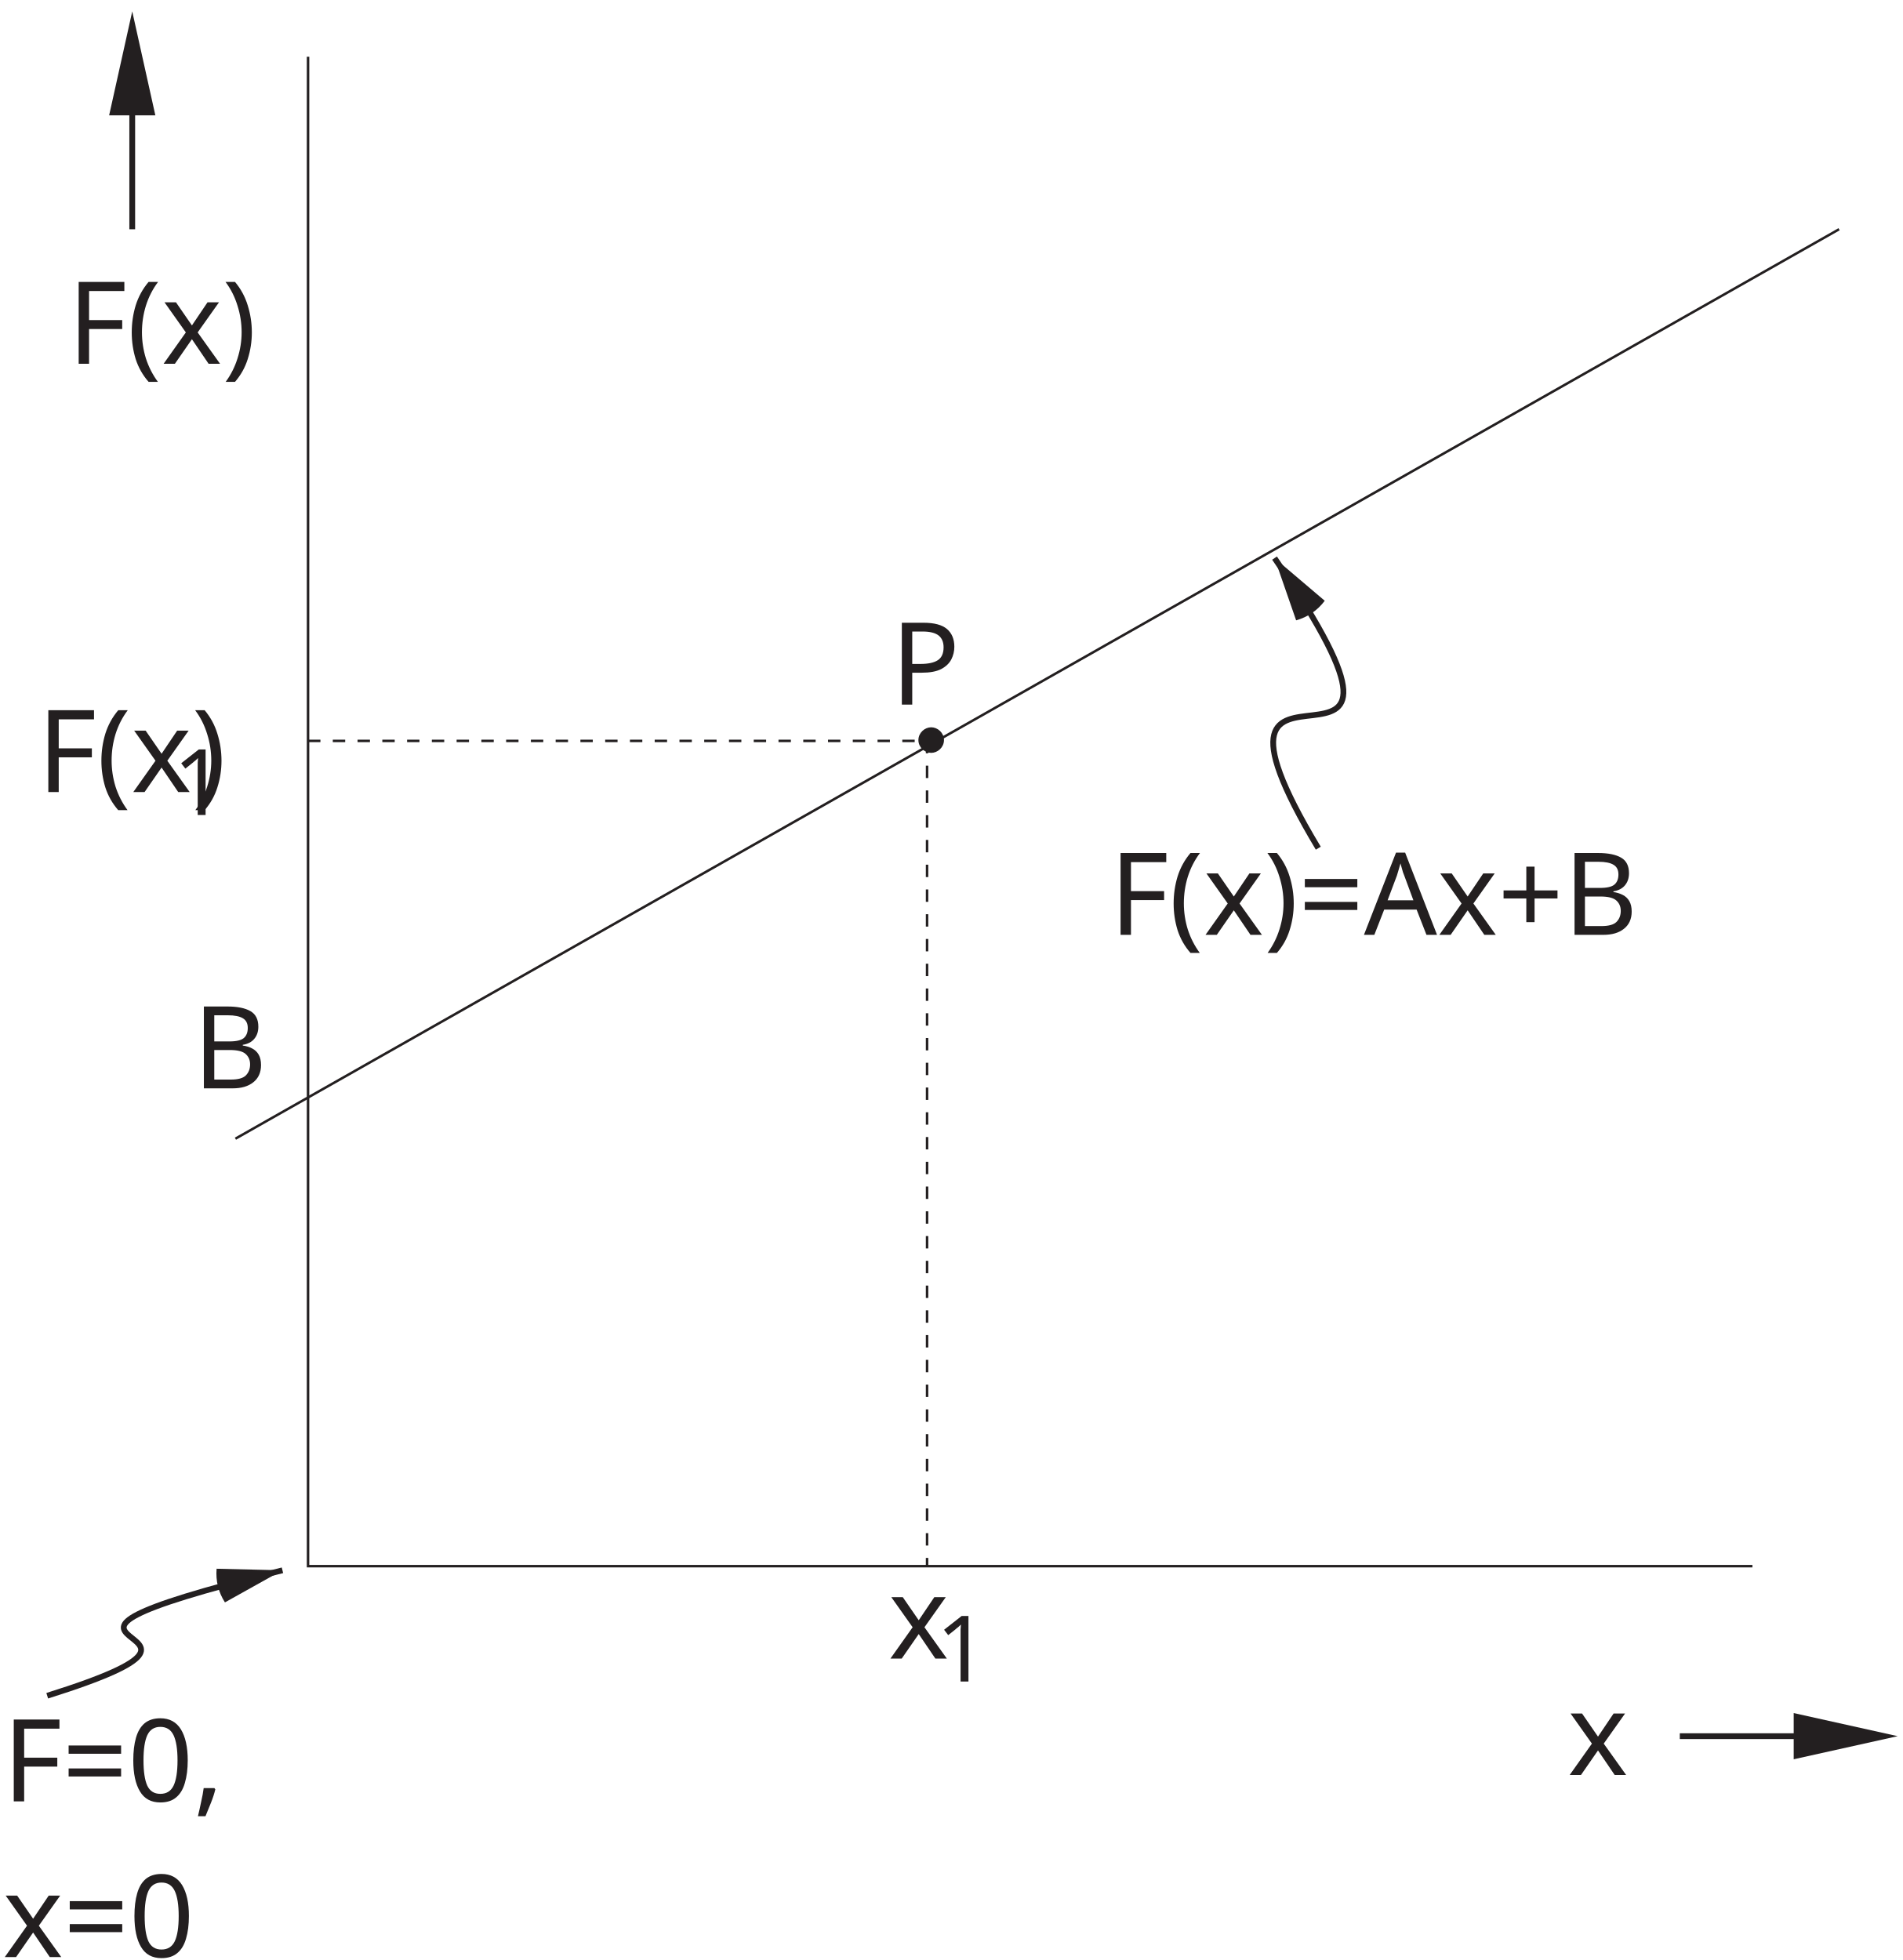
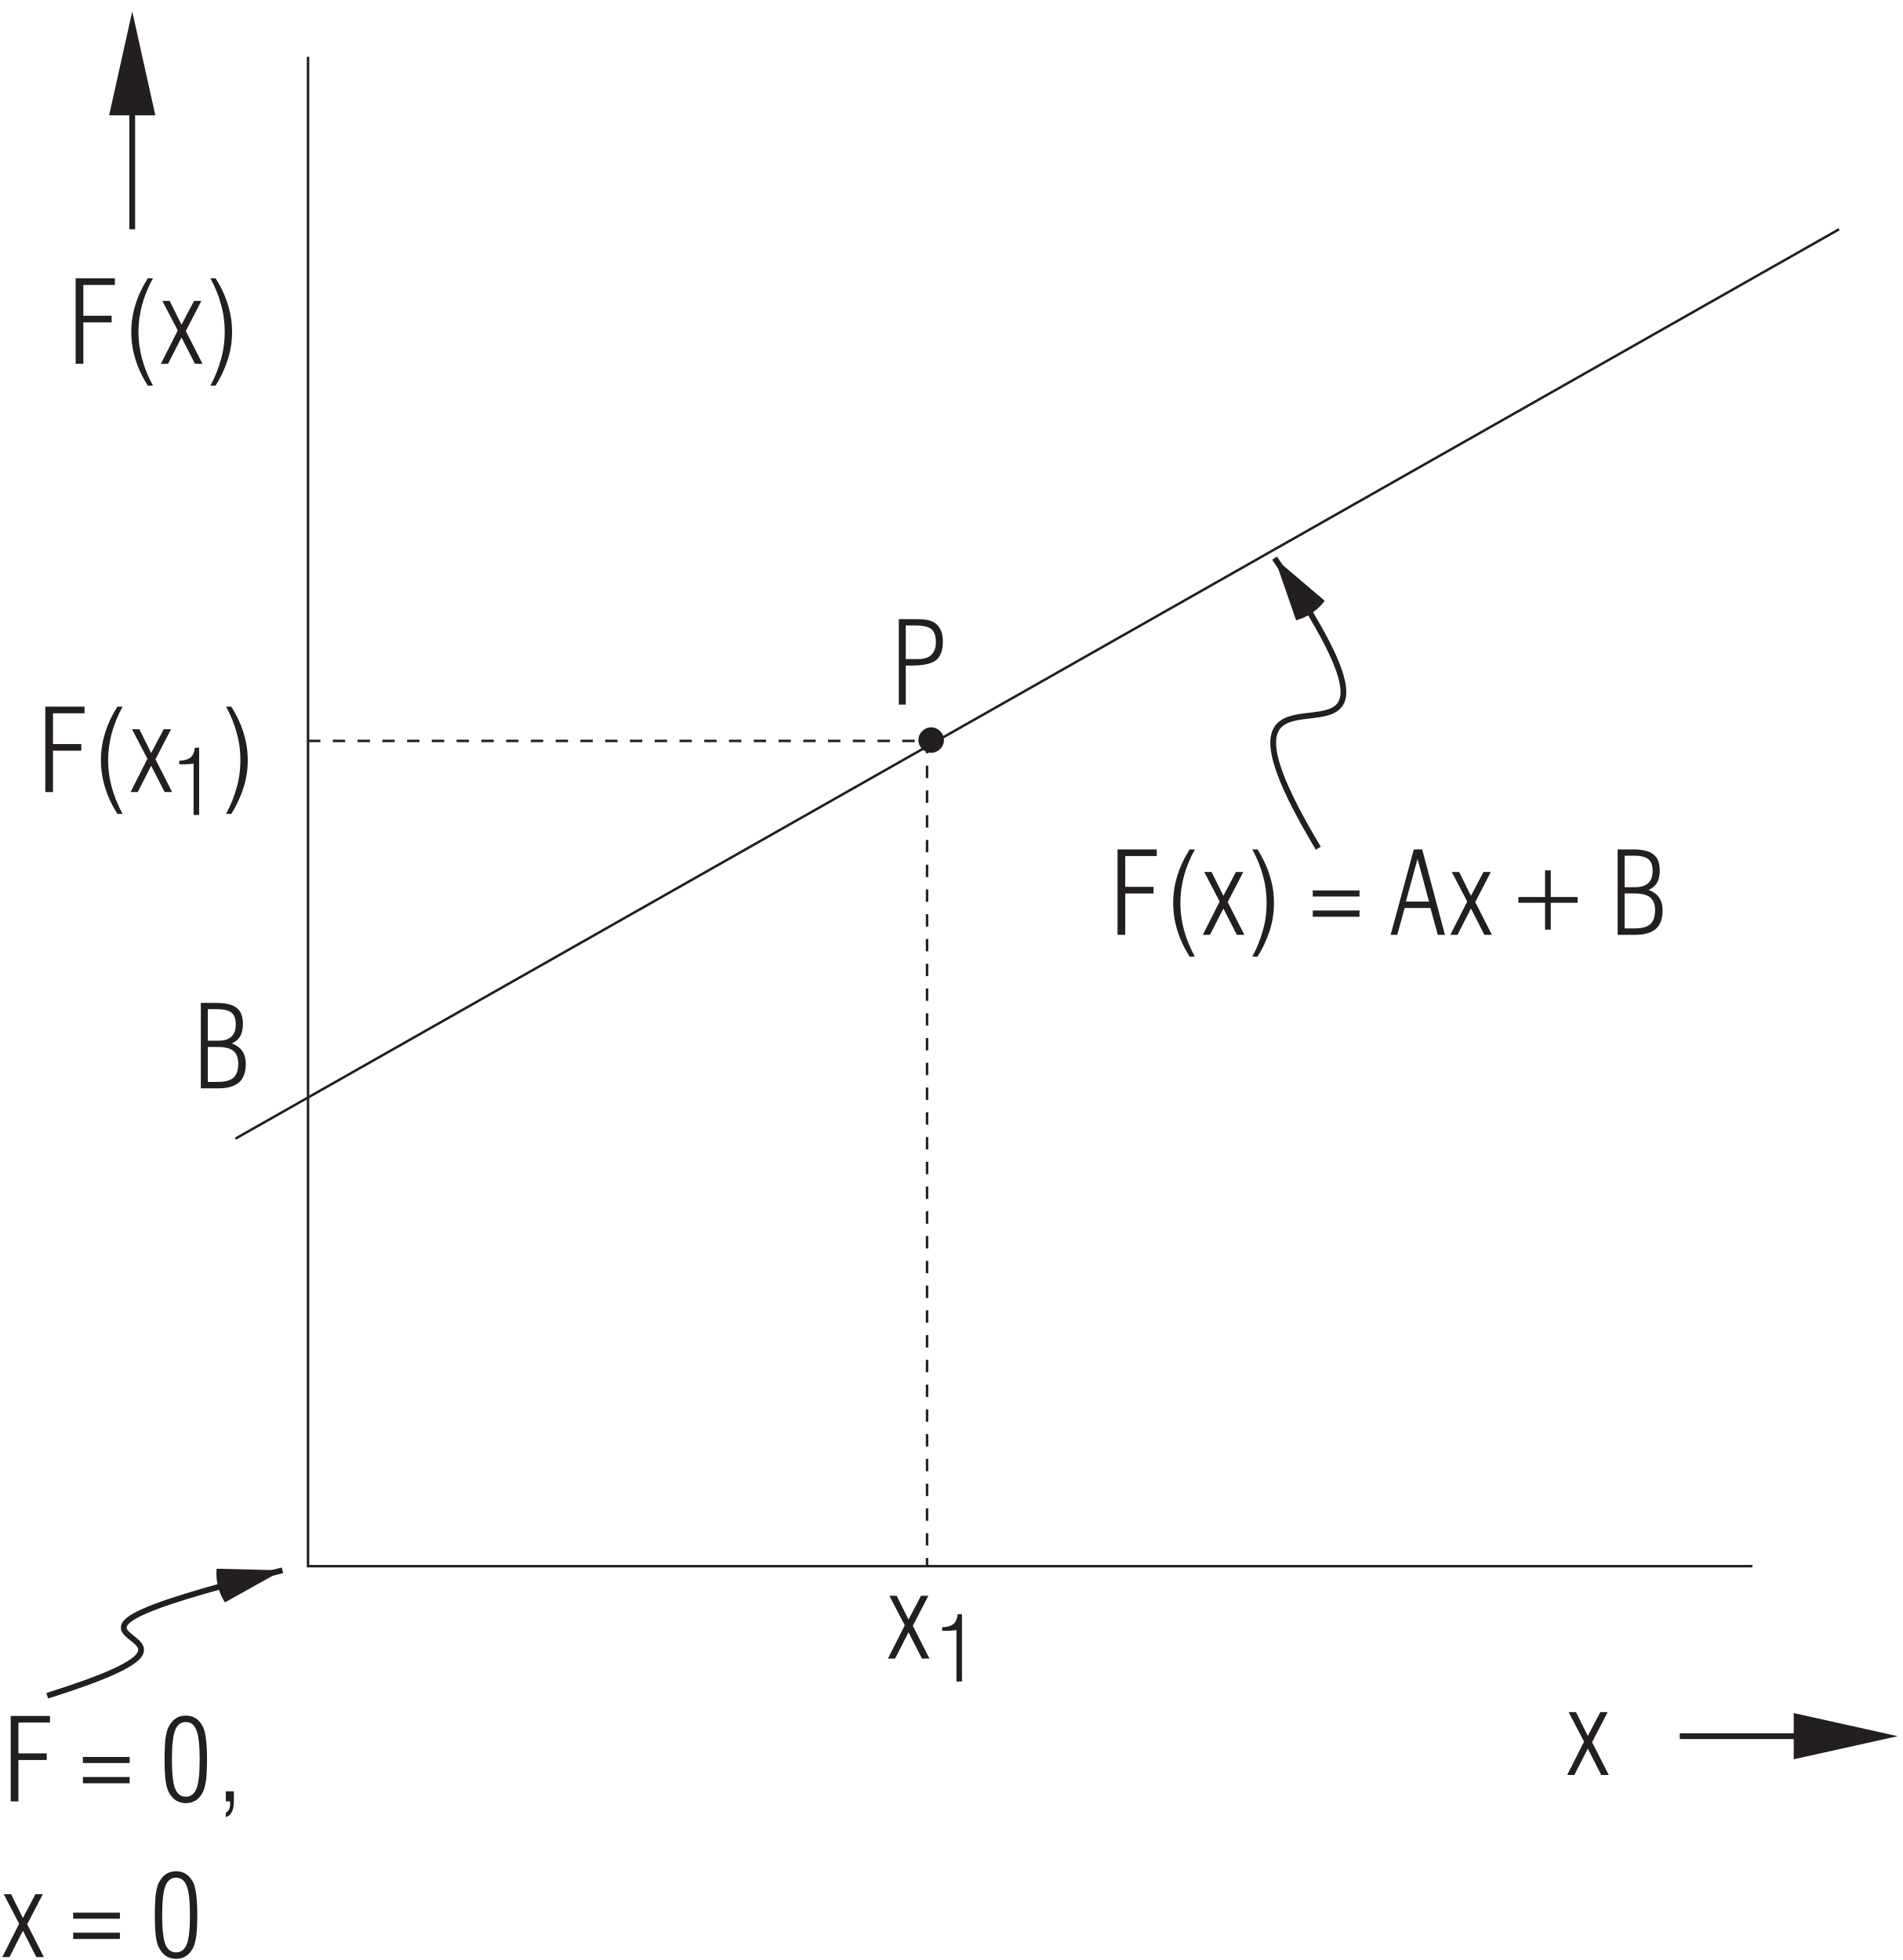
- <svg xmlns="http://www.w3.org/2000/svg" version="1.1" id="svg2" xml:space="preserve" width="221.333" height="228" viewBox="0 0 221.333 228">
-   <defs id="defs6" />
-   <g id="g8" transform="matrix(1.333333,0,0,-1.333333,0,228)">
-     <g id="g10" transform="scale(0.1)">
-       <path d="M 268.719,1660.48 V 343.602 H 1528.72" style="fill:none;stroke:#231f20;stroke-width:2.16;stroke-linecap:butt;stroke-linejoin:miter;stroke-miterlimit:2.613;stroke-dasharray:none;stroke-opacity:1" id="path12" />
-       <g id="g14" transform="scale(10)">
-         <text transform="matrix(1,0,0,-1,3.24766,101.896)" style="font-variant:normal;font-weight:normal;font-size:10px;font-family:Swis721LtCnBT;-inkscape-font-specification:Swis721LtCnBT;writing-mode:lr-tb;fill:#231f20;fill-opacity:1;fill-rule:nonzero;stroke:none" id="text18">
-           <tspan x="0 4.761 8.173 16.099" y="0" id="tspan16">F(x)</tspan>
-         </text>
-         <text transform="matrix(1,0,0,-1,15.09106,99.896)" style="font-variant:normal;font-weight:normal;font-size:8px;font-family:Swis721LtCnBT;-inkscape-font-specification:Swis721LtCnBT;writing-mode:lr-tb;fill:#231f20;fill-opacity:1;fill-rule:nonzero;stroke:none" id="text22">
-           <tspan x="0" y="0" id="tspan20">1</tspan>
-         </text>
-         <text transform="matrix(1,0,0,-1,96.78406,89.4397)" style="font-variant:normal;font-weight:normal;font-size:10px;font-family:Swis721LtCnBT;-inkscape-font-specification:Swis721LtCnBT;writing-mode:lr-tb;fill:#231f20;fill-opacity:1;fill-rule:nonzero;stroke:none" id="text26">
-           <tspan x="0 4.761 8.173 12.084 15.144 17.484 22.033 24.373 29.768 33.328 35.668 41.287 43.627" y="0" id="tspan24">F(x)=Ax+B</tspan>
-         </text>
+ <svg xmlns="http://www.w3.org/2000/svg" xmlns:xlink="http://www.w3.org/1999/xlink" width="166pt" height="171pt" viewBox="0 0 166 171">
+   <defs>
+     <g>
+       <g id="glyph-0-0">
+         <path d="M 0.703 0 L 0.703 -7.453 L 4.125 -7.453 L 4.125 -6.875 L 1.375 -6.875 L 1.375 -4.188 L 3.844 -4.188 L 3.844 -3.609 L 1.375 -3.609 L 1.375 0 Z M 0.703 0 " />
      </g>
-       <path d="m 268.719,1063.6 h 540 V 343.602" style="fill:none;stroke:#231f20;stroke-width:2.16;stroke-linecap:butt;stroke-linejoin:miter;stroke-miterlimit:2.613;stroke-dasharray:10.8, 10.8;stroke-dashoffset:0;stroke-opacity:1" id="path28" />
-       <g id="g30" transform="scale(10)">
-         <text transform="matrix(1,0,0,-1,77.4879,26.2961)" style="font-variant:normal;font-weight:normal;font-size:10px;font-family:Swis721LtCnBT;-inkscape-font-specification:Swis721LtCnBT;writing-mode:lr-tb;fill:#231f20;fill-opacity:1;fill-rule:nonzero;stroke:none" id="text34">
-           <tspan x="0" y="0" id="tspan32">x</tspan>
-         </text>
-         <text transform="matrix(1,0,0,-1,81.63868,24.2961)" style="font-variant:normal;font-weight:normal;font-size:8px;font-family:Swis721LtCnBT;-inkscape-font-specification:Swis721LtCnBT;writing-mode:lr-tb;fill:#231f20;fill-opacity:1;fill-rule:nonzero;stroke:none" id="text38">
-           <tspan x="0" y="0" id="tspan36">1</tspan>
-         </text>
-         <text transform="matrix(1,0,0,-1,136.7442,16.14415)" style="font-variant:normal;font-weight:normal;font-size:10px;font-family:Swis721LtCnBT;-inkscape-font-specification:Swis721LtCnBT;writing-mode:lr-tb;fill:#231f20;fill-opacity:1;fill-rule:nonzero;stroke:none" id="text46">
-           <tspan x="0" y="0" id="tspan40">x</tspan>
-           <tspan x="-136.512 -132.102 -129.762 -125.212 -122.872 -117.86" y="2.304" id="tspan42">F=0,</tspan>
-           <tspan x="-136.512 -132.952 -130.612 -126.062 -123.722" y="15.887" id="tspan44">x=0</tspan>
-         </text>
+       <g id="glyph-0-1">
+         <path d="M 2.688 1.906 L 2.234 1.906 C 1.75 1.141 1.391 0.375 1.156 -0.406 C 0.906 -1.203 0.797 -1.984 0.797 -2.781 C 0.797 -3.562 0.906 -4.359 1.156 -5.141 C 1.391 -5.922 1.75 -6.688 2.234 -7.453 L 2.688 -7.453 C 2.266 -6.688 1.953 -5.906 1.734 -5.125 C 1.531 -4.344 1.422 -3.562 1.422 -2.781 C 1.422 -1.984 1.531 -1.203 1.734 -0.438 C 1.953 0.359 2.266 1.125 2.688 1.906 Z M 2.688 1.906 " />
      </g>
-       <path d="M 1111.84,1223.08 C 1285,970 1015,1195 1150,970" style="fill:none;stroke:#231f20;stroke-width:5.04;stroke-linecap:butt;stroke-linejoin:miter;stroke-miterlimit:2.613;stroke-dasharray:none;stroke-opacity:1" id="path48" />
-       <path d="m 1111.84,1223.08 43.79,-37.22 c -6.35,-8.45 -14.74,-14.19 -24.96,-17.07 l -18.83,54.29" style="fill:#231f20;fill-opacity:1;fill-rule:evenodd;stroke:none" id="path50" />
-       <path d="m 812.32,1074.4 c 5.039,0 10.078,-4.32 10.078,-10.08 0,-5.76 -5.039,-10.08 -10.078,-10.08 -5.039,0 -10.082,4.32 -10.082,10.08 0,5.76 5.043,10.08 10.082,10.08" style="fill:#231f20;fill-opacity:1;fill-rule:evenodd;stroke:none" id="path52" />
-       <path d="m 812.32,1074.4 c 5.039,0 10.078,-4.32 10.078,-10.08 0,-5.76 -5.039,-10.08 -10.078,-10.08 -5.039,0 -10.082,4.32 -10.082,10.08 0,5.76 5.043,10.08 10.082,10.08 z" style="fill:none;stroke:#231f20;stroke-width:2.16;stroke-linecap:butt;stroke-linejoin:miter;stroke-miterlimit:2.613;stroke-dasharray:none;stroke-opacity:1" id="path54" />
-       <g id="g56" transform="scale(10)">
-         <text transform="matrix(1,0,0,-1,77.7039,109.528)" style="font-variant:normal;font-weight:normal;font-size:10px;font-family:Swis721LtCnBT;-inkscape-font-specification:Swis721LtCnBT;writing-mode:lr-tb;fill:#231f20;fill-opacity:1;fill-rule:nonzero;stroke:none" id="text62">
-           <tspan x="0" y="0" id="tspan58">P</tspan>
-           <tspan x="-60.888" y="33.48" id="tspan60">B</tspan>
-         </text>
+       <g id="glyph-0-2">
+         <path d="M -0.031 0 L 1.438 -2.906 L 0.094 -5.484 L 0.734 -5.484 L 1.766 -3.406 L 2.859 -5.484 L 3.5 -5.484 L 2.141 -2.859 L 3.594 0 L 2.938 0 L 1.766 -2.297 L 0.594 0 Z M -0.031 0 " />
      </g>
-       <path d="M 246.398,340 C -47.359,267.281 252.16,296.801 41.199,230.559" style="fill:none;stroke:#231f20;stroke-width:5.04;stroke-linecap:butt;stroke-linejoin:miter;stroke-miterlimit:2.613;stroke-dasharray:none;stroke-opacity:1" id="path64" />
-       <path d="m 246.398,340 -50.179,-27.996 c -5.699,8.902 -8.141,18.766 -7.27,29.351 L 246.398,340" style="fill:#231f20;fill-opacity:1;fill-rule:evenodd;stroke:none" id="path66" />
-       <path d="M 205.359,716.559 1604.32,1510" style="fill:none;stroke:#231f20;stroke-width:2.16;stroke-linecap:butt;stroke-linejoin:miter;stroke-miterlimit:2.613;stroke-dasharray:none;stroke-opacity:1" id="path68" />
-       <g id="g70" transform="scale(10)">
-         <text transform="matrix(1,0,0,-1,5.89492,139.264)" style="font-variant:normal;font-weight:normal;font-size:10px;font-family:Swis721LtCnBT;-inkscape-font-specification:Swis721LtCnBT;writing-mode:lr-tb;fill:#231f20;fill-opacity:1;fill-rule:nonzero;stroke:none" id="text74">
-           <tspan x="0 4.761 8.173 12.084" y="0" id="tspan72">F(x)</tspan>
-         </text>
+       <g id="glyph-0-3">
+         <path d="M 0.375 1.906 C 0.797 1.125 1.094 0.359 1.312 -0.438 C 1.531 -1.203 1.625 -1.984 1.625 -2.781 C 1.625 -3.562 1.531 -4.344 1.312 -5.125 C 1.109 -5.906 0.797 -6.688 0.375 -7.453 L 0.828 -7.453 C 1.312 -6.688 1.672 -5.922 1.906 -5.141 C 2.156 -4.359 2.266 -3.562 2.266 -2.781 C 2.266 -1.984 2.156 -1.203 1.906 -0.406 C 1.656 0.375 1.312 1.141 0.828 1.906 Z M 0.375 1.906 " />
      </g>
-       <path d="m 115.359,1677.27 v -167.3" style="fill:none;stroke:#231f20;stroke-width:5.04;stroke-linecap:butt;stroke-linejoin:miter;stroke-miterlimit:2.613;stroke-dasharray:none;stroke-opacity:1" id="path76" />
-       <path d="m 115.359,1700.08 20.161,-90.72 H 95.199 Z" style="fill:#231f20;fill-opacity:1;fill-rule:evenodd;stroke:none" id="path78" />
-       <path d="M 1632.63,195.281 H 1465.36" style="fill:none;stroke:#231f20;stroke-width:5.04;stroke-linecap:butt;stroke-linejoin:miter;stroke-miterlimit:2.613;stroke-dasharray:none;stroke-opacity:1" id="path80" />
-       <path d="m 1655.44,195.281 -90.72,-20.16 v 40.32 z" style="fill:#231f20;fill-opacity:1;fill-rule:evenodd;stroke:none" id="path82" />
+       <g id="glyph-0-4">
+ </g>
+       <g id="glyph-0-5">
+         <path d="M 0.25 -3.875 L 4.328 -3.875 L 4.328 -3.344 L 0.25 -3.344 Z M 0.25 -1.578 L 0.25 -2.125 L 4.328 -2.125 L 4.328 -1.578 Z M 0.25 -1.578 " />
+       </g>
+       <g id="glyph-0-6">
+         <path d="M 0.156 0 L 2.172 -7.453 L 2.906 -7.453 L 4.891 0 L 4.266 0 L 3.625 -2.344 L 1.375 -2.344 L 0.734 0 Z M 1.484 -2.906 L 3.5 -2.906 L 2.5 -6.625 Z M 1.484 -2.906 " />
+       </g>
+       <g id="glyph-0-7">
+         <path d="M 0 -3.297 L 2.328 -3.297 L 2.328 -5.625 L 2.828 -5.625 L 2.828 -3.297 L 5.172 -3.297 L 5.172 -2.797 L 2.828 -2.797 L 2.828 -0.453 L 2.328 -0.453 L 2.328 -2.797 L 0 -2.797 Z M 0 -3.297 " />
+       </g>
+       <g id="glyph-0-8">
+         <path d="M 0.703 0 L 0.703 -7.453 L 2.016 -7.453 C 2.875 -7.453 3.469 -7.312 3.828 -7.016 C 4.203 -6.734 4.375 -6.266 4.375 -5.625 C 4.375 -5.188 4.297 -4.828 4.141 -4.547 C 3.984 -4.281 3.734 -4.062 3.406 -3.922 C 3.812 -3.766 4.125 -3.531 4.328 -3.25 C 4.516 -2.953 4.625 -2.594 4.625 -2.156 C 4.625 -1.422 4.438 -0.875 4.047 -0.531 C 3.656 -0.188 3.062 0 2.266 0 Z M 1.312 -0.562 L 2.188 -0.562 C 2.828 -0.562 3.281 -0.688 3.562 -0.938 C 3.828 -1.188 3.969 -1.594 3.969 -2.156 C 3.969 -2.656 3.828 -3.016 3.547 -3.266 C 3.266 -3.484 2.828 -3.609 2.234 -3.609 L 1.312 -3.609 Z M 1.312 -4.156 L 2.203 -4.156 C 2.75 -4.156 3.141 -4.281 3.375 -4.516 C 3.625 -4.734 3.75 -5.094 3.75 -5.594 C 3.75 -6.062 3.625 -6.406 3.375 -6.609 C 3.141 -6.797 2.719 -6.906 2.125 -6.906 L 1.312 -6.906 Z M 1.312 -4.156 " />
+       </g>
+       <g id="glyph-0-9">
+         <path d="M 1.125 -3.656 C 1.125 -2.438 1.219 -1.594 1.406 -1.109 C 1.594 -0.641 1.906 -0.406 2.344 -0.406 C 2.766 -0.406 3.078 -0.641 3.266 -1.109 C 3.453 -1.578 3.547 -2.438 3.547 -3.656 C 3.547 -4.891 3.453 -5.734 3.266 -6.203 C 3.078 -6.688 2.766 -6.922 2.344 -6.922 C 1.906 -6.922 1.594 -6.688 1.406 -6.203 C 1.219 -5.734 1.125 -4.875 1.125 -3.656 Z M 0.484 -3.672 C 0.484 -4.422 0.516 -5.016 0.562 -5.453 C 0.625 -5.906 0.703 -6.234 0.828 -6.484 C 1 -6.812 1.203 -7.062 1.453 -7.234 C 1.703 -7.406 2 -7.484 2.344 -7.484 C 2.672 -7.484 2.969 -7.406 3.219 -7.234 C 3.469 -7.062 3.688 -6.812 3.844 -6.484 C 3.953 -6.234 4.047 -5.875 4.094 -5.438 C 4.156 -4.969 4.188 -4.391 4.188 -3.672 C 4.188 -2.938 4.156 -2.344 4.109 -1.891 C 4.047 -1.438 3.953 -1.094 3.844 -0.844 C 3.688 -0.516 3.469 -0.266 3.219 -0.094 C 2.969 0.062 2.672 0.156 2.344 0.156 C 2 0.156 1.703 0.062 1.453 -0.094 C 1.203 -0.266 1 -0.516 0.828 -0.844 C 0.703 -1.094 0.625 -1.438 0.562 -1.875 C 0.516 -2.312 0.484 -2.906 0.484 -3.672 Z M 0.484 -3.672 " />
+       </g>
+       <g id="glyph-0-10">
+         <path d="M 0.812 0 L 0.812 -0.875 L 1.516 -0.875 L 1.516 0 C 1.516 0.391 1.453 0.688 1.344 0.922 C 1.234 1.141 1.062 1.297 0.812 1.375 L 0.812 0.984 C 0.938 0.922 1.031 0.812 1.094 0.703 C 1.156 0.562 1.188 0.406 1.188 0.203 C 1.188 0.156 1.188 0.109 1.188 0.078 C 1.188 0.047 1.172 0.031 1.172 0 Z M 0.812 0 " />
+       </g>
+       <g id="glyph-0-11">
+         <path d="M 0.703 0 L 0.703 -7.453 L 2.125 -7.453 C 2.688 -7.453 3.062 -7.422 3.312 -7.359 C 3.562 -7.297 3.781 -7.188 3.953 -7.047 C 4.156 -6.875 4.297 -6.656 4.406 -6.406 C 4.5 -6.125 4.547 -5.828 4.547 -5.484 C 4.547 -4.734 4.344 -4.188 3.953 -3.875 C 3.547 -3.562 2.844 -3.406 1.828 -3.406 L 1.312 -3.406 L 1.312 0 Z M 1.312 -3.969 L 2.219 -3.969 C 2.531 -3.969 2.766 -3.984 2.938 -4.031 C 3.094 -4.062 3.266 -4.125 3.391 -4.219 C 3.562 -4.344 3.703 -4.5 3.797 -4.703 C 3.891 -4.906 3.938 -5.141 3.938 -5.438 C 3.938 -5.984 3.797 -6.375 3.547 -6.578 C 3.297 -6.797 2.797 -6.906 2.031 -6.906 L 1.312 -6.906 Z M 1.312 -3.969 " />
+       </g>
+       <g id="glyph-1-0">
+         <path d="M 1.797 0 L 1.797 -4.484 C 1.641 -4.469 1.484 -4.453 1.344 -4.438 C 1.188 -4.422 1.031 -4.422 0.859 -4.422 C 0.781 -4.422 0.719 -4.422 0.672 -4.422 C 0.625 -4.422 0.578 -4.422 0.547 -4.422 L 0.547 -4.734 C 0.984 -4.75 1.312 -4.844 1.531 -5.016 C 1.734 -5.188 1.859 -5.469 1.906 -5.875 L 2.281 -5.875 L 2.281 0 Z M 1.797 0 " />
+       </g>
    </g>
+   </defs>
+   <path fill="none" stroke-width="2.16" stroke-linecap="butt" stroke-linejoin="miter" stroke="rgb(13.73%, 12.16%, 12.549%)" stroke-opacity="1" stroke-miterlimit="2.613" d="M 268.711 1660.469 L 268.711 343.594 L 1528.711 343.594 " transform="matrix(0.1, 0, 0, -0.1, 0, 171)" />
+   <g fill="rgb(13.73%, 12.16%, 12.549%)" fill-opacity="1">
+     <use xlink:href="#glyph-0-0" x="3.248" y="69.104" />
  </g>
+   <g fill="rgb(13.73%, 12.16%, 12.549%)" fill-opacity="1">
+     <use xlink:href="#glyph-0-1" x="8.008" y="69.104" />
+   </g>
+   <g fill="rgb(13.73%, 12.16%, 12.549%)" fill-opacity="1">
+     <use xlink:href="#glyph-0-2" x="11.421" y="69.104" />
+   </g>
+   <g fill="rgb(13.73%, 12.16%, 12.549%)" fill-opacity="1">
+     <use xlink:href="#glyph-0-3" x="19.346" y="69.104" />
+   </g>
+   <g fill="rgb(13.73%, 12.16%, 12.549%)" fill-opacity="1">
+     <use xlink:href="#glyph-1-0" x="15.091" y="71.104" />
+   </g>
+   <g fill="rgb(13.73%, 12.16%, 12.549%)" fill-opacity="1">
+     <use xlink:href="#glyph-0-0" x="96.784" y="81.56" />
+   </g>
+   <g fill="rgb(13.73%, 12.16%, 12.549%)" fill-opacity="1">
+     <use xlink:href="#glyph-0-1" x="101.545" y="81.56" />
+   </g>
+   <g fill="rgb(13.73%, 12.16%, 12.549%)" fill-opacity="1">
+     <use xlink:href="#glyph-0-2" x="104.957" y="81.56" />
+   </g>
+   <g fill="rgb(13.73%, 12.16%, 12.549%)" fill-opacity="1">
+     <use xlink:href="#glyph-0-3" x="108.868" y="81.56" />
+     <use xlink:href="#glyph-0-4" x="111.928" y="81.56" />
+     <use xlink:href="#glyph-0-5" x="114.268" y="81.56" />
+     <use xlink:href="#glyph-0-4" x="118.818" y="81.56" />
+     <use xlink:href="#glyph-0-6" x="121.158" y="81.56" />
+   </g>
+   <g fill="rgb(13.73%, 12.16%, 12.549%)" fill-opacity="1">
+     <use xlink:href="#glyph-0-2" x="126.552" y="81.56" />
+     <use xlink:href="#glyph-0-4" x="130.112" y="81.56" />
+     <use xlink:href="#glyph-0-7" x="132.452" y="81.56" />
+     <use xlink:href="#glyph-0-4" x="138.072" y="81.56" />
+     <use xlink:href="#glyph-0-8" x="140.411" y="81.56" />
+   </g>
+   <path fill="none" stroke-width="2.16" stroke-linecap="butt" stroke-linejoin="miter" stroke="rgb(13.73%, 12.16%, 12.549%)" stroke-opacity="1" stroke-dasharray="10.8 10.8" stroke-miterlimit="2.613" d="M 268.711 1063.594 L 808.711 1063.594 L 808.711 343.594 " transform="matrix(0.1, 0, 0, -0.1, 0, 171)" />
+   <g fill="rgb(13.73%, 12.16%, 12.549%)" fill-opacity="1">
+     <use xlink:href="#glyph-0-2" x="77.488" y="144.704" />
+   </g>
+   <g fill="rgb(13.73%, 12.16%, 12.549%)" fill-opacity="1">
+     <use xlink:href="#glyph-1-0" x="81.639" y="146.704" />
+   </g>
+   <g fill="rgb(13.73%, 12.16%, 12.549%)" fill-opacity="1">
+     <use xlink:href="#glyph-0-2" x="136.744" y="154.856" />
+   </g>
+   <g fill="rgb(13.73%, 12.16%, 12.549%)" fill-opacity="1">
+     <use xlink:href="#glyph-0-0" x="0.232" y="157.16" />
+     <use xlink:href="#glyph-0-4" x="4.642" y="157.16" />
+     <use xlink:href="#glyph-0-5" x="6.982" y="157.16" />
+     <use xlink:href="#glyph-0-4" x="11.532" y="157.16" />
+     <use xlink:href="#glyph-0-9" x="13.872" y="157.16" />
+   </g>
+   <g fill="rgb(13.73%, 12.16%, 12.549%)" fill-opacity="1">
+     <use xlink:href="#glyph-0-10" x="18.885" y="157.16" />
+   </g>
+   <g fill="rgb(13.73%, 12.16%, 12.549%)" fill-opacity="1">
+     <use xlink:href="#glyph-0-2" x="0.232" y="170.743" />
+     <use xlink:href="#glyph-0-4" x="3.792" y="170.743" />
+     <use xlink:href="#glyph-0-5" x="6.132" y="170.743" />
+     <use xlink:href="#glyph-0-4" x="10.682" y="170.743" />
+     <use xlink:href="#glyph-0-9" x="13.022" y="170.743" />
+   </g>
+   <path fill="none" stroke-width="5.04" stroke-linecap="butt" stroke-linejoin="miter" stroke="rgb(13.73%, 12.16%, 12.549%)" stroke-opacity="1" stroke-miterlimit="2.613" d="M 1111.836 1223.086 C 1285 970 1015 1195 1150 970 " transform="matrix(0.1, 0, 0, -0.1, 0, 171)" />
+   <path fill-rule="evenodd" fill="rgb(13.73%, 12.16%, 12.549%)" fill-opacity="1" d="M 111.184 48.691 L 115.562 52.414 C 114.93 53.258 114.09 53.832 113.066 54.121 L 111.184 48.691 " />
+   <path fill-rule="evenodd" fill="rgb(13.73%, 12.16%, 12.549%)" fill-opacity="1" d="M 81.23 63.559 C 81.734 63.559 82.238 63.992 82.238 64.566 C 82.238 65.145 81.734 65.574 81.23 65.574 C 80.727 65.574 80.223 65.145 80.223 64.566 C 80.223 63.992 80.727 63.559 81.23 63.559 " />
+   <path fill="none" stroke-width="2.16" stroke-linecap="butt" stroke-linejoin="miter" stroke="rgb(13.73%, 12.16%, 12.549%)" stroke-opacity="1" stroke-miterlimit="2.613" d="M 812.305 1074.414 C 817.344 1074.414 822.383 1070.078 822.383 1064.336 C 822.383 1058.555 817.344 1054.258 812.305 1054.258 C 807.266 1054.258 802.227 1058.555 802.227 1064.336 C 802.227 1070.078 807.266 1074.414 812.305 1074.414 Z M 812.305 1074.414 " transform="matrix(0.1, 0, 0, -0.1, 0, 171)" />
+   <g fill="rgb(13.73%, 12.16%, 12.549%)" fill-opacity="1">
+     <use xlink:href="#glyph-0-11" x="77.704" y="61.472" />
+   </g>
+   <g fill="rgb(13.73%, 12.16%, 12.549%)" fill-opacity="1">
+     <use xlink:href="#glyph-0-8" x="16.816" y="94.952" />
+   </g>
+   <path fill="none" stroke-width="5.04" stroke-linecap="butt" stroke-linejoin="miter" stroke="rgb(13.73%, 12.16%, 12.549%)" stroke-opacity="1" stroke-miterlimit="2.613" d="M 246.406 340 C -47.344 267.266 252.148 296.797 41.211 230.547 " transform="matrix(0.1, 0, 0, -0.1, 0, 171)" />
+   <path fill-rule="evenodd" fill="rgb(13.73%, 12.16%, 12.549%)" fill-opacity="1" d="M 24.641 137 L 19.621 139.801 C 19.051 138.91 18.809 137.922 18.895 136.863 L 24.641 137 " />
+   <path fill="none" stroke-width="2.16" stroke-linecap="butt" stroke-linejoin="miter" stroke="rgb(13.73%, 12.16%, 12.549%)" stroke-opacity="1" stroke-miterlimit="2.613" d="M 205.352 716.562 L 1604.336 1510 " transform="matrix(0.1, 0, 0, -0.1, 0, 171)" />
+   <g fill="rgb(13.73%, 12.16%, 12.549%)" fill-opacity="1">
+     <use xlink:href="#glyph-0-0" x="5.895" y="31.736" />
+   </g>
+   <g fill="rgb(13.73%, 12.16%, 12.549%)" fill-opacity="1">
+     <use xlink:href="#glyph-0-1" x="10.655" y="31.736" />
+   </g>
+   <g fill="rgb(13.73%, 12.16%, 12.549%)" fill-opacity="1">
+     <use xlink:href="#glyph-0-2" x="14.068" y="31.736" />
+   </g>
+   <g fill="rgb(13.73%, 12.16%, 12.549%)" fill-opacity="1">
+     <use xlink:href="#glyph-0-3" x="17.979" y="31.736" />
+   </g>
+   <path fill="none" stroke-width="5.04" stroke-linecap="butt" stroke-linejoin="miter" stroke="rgb(13.73%, 12.16%, 12.549%)" stroke-opacity="1" stroke-miterlimit="2.613" d="M 115.352 1677.266 L 115.352 1509.961 " transform="matrix(0.1, 0, 0, -0.1, 0, 171)" />
+   <path fill-rule="evenodd" fill="rgb(13.73%, 12.16%, 12.549%)" fill-opacity="1" d="M 11.535 0.992 L 13.551 10.062 L 9.52 10.062 Z M 11.535 0.992 " />
+   <path fill="none" stroke-width="5.04" stroke-linecap="butt" stroke-linejoin="miter" stroke="rgb(13.73%, 12.16%, 12.549%)" stroke-opacity="1" stroke-miterlimit="2.613" d="M 1632.617 195.273 L 1465.352 195.273 " transform="matrix(0.1, 0, 0, -0.1, 0, 171)" />
+   <path fill-rule="evenodd" fill="rgb(13.73%, 12.16%, 12.549%)" fill-opacity="1" d="M 165.543 151.473 L 156.473 153.488 L 156.473 149.457 Z M 165.543 151.473 " />
</svg>
